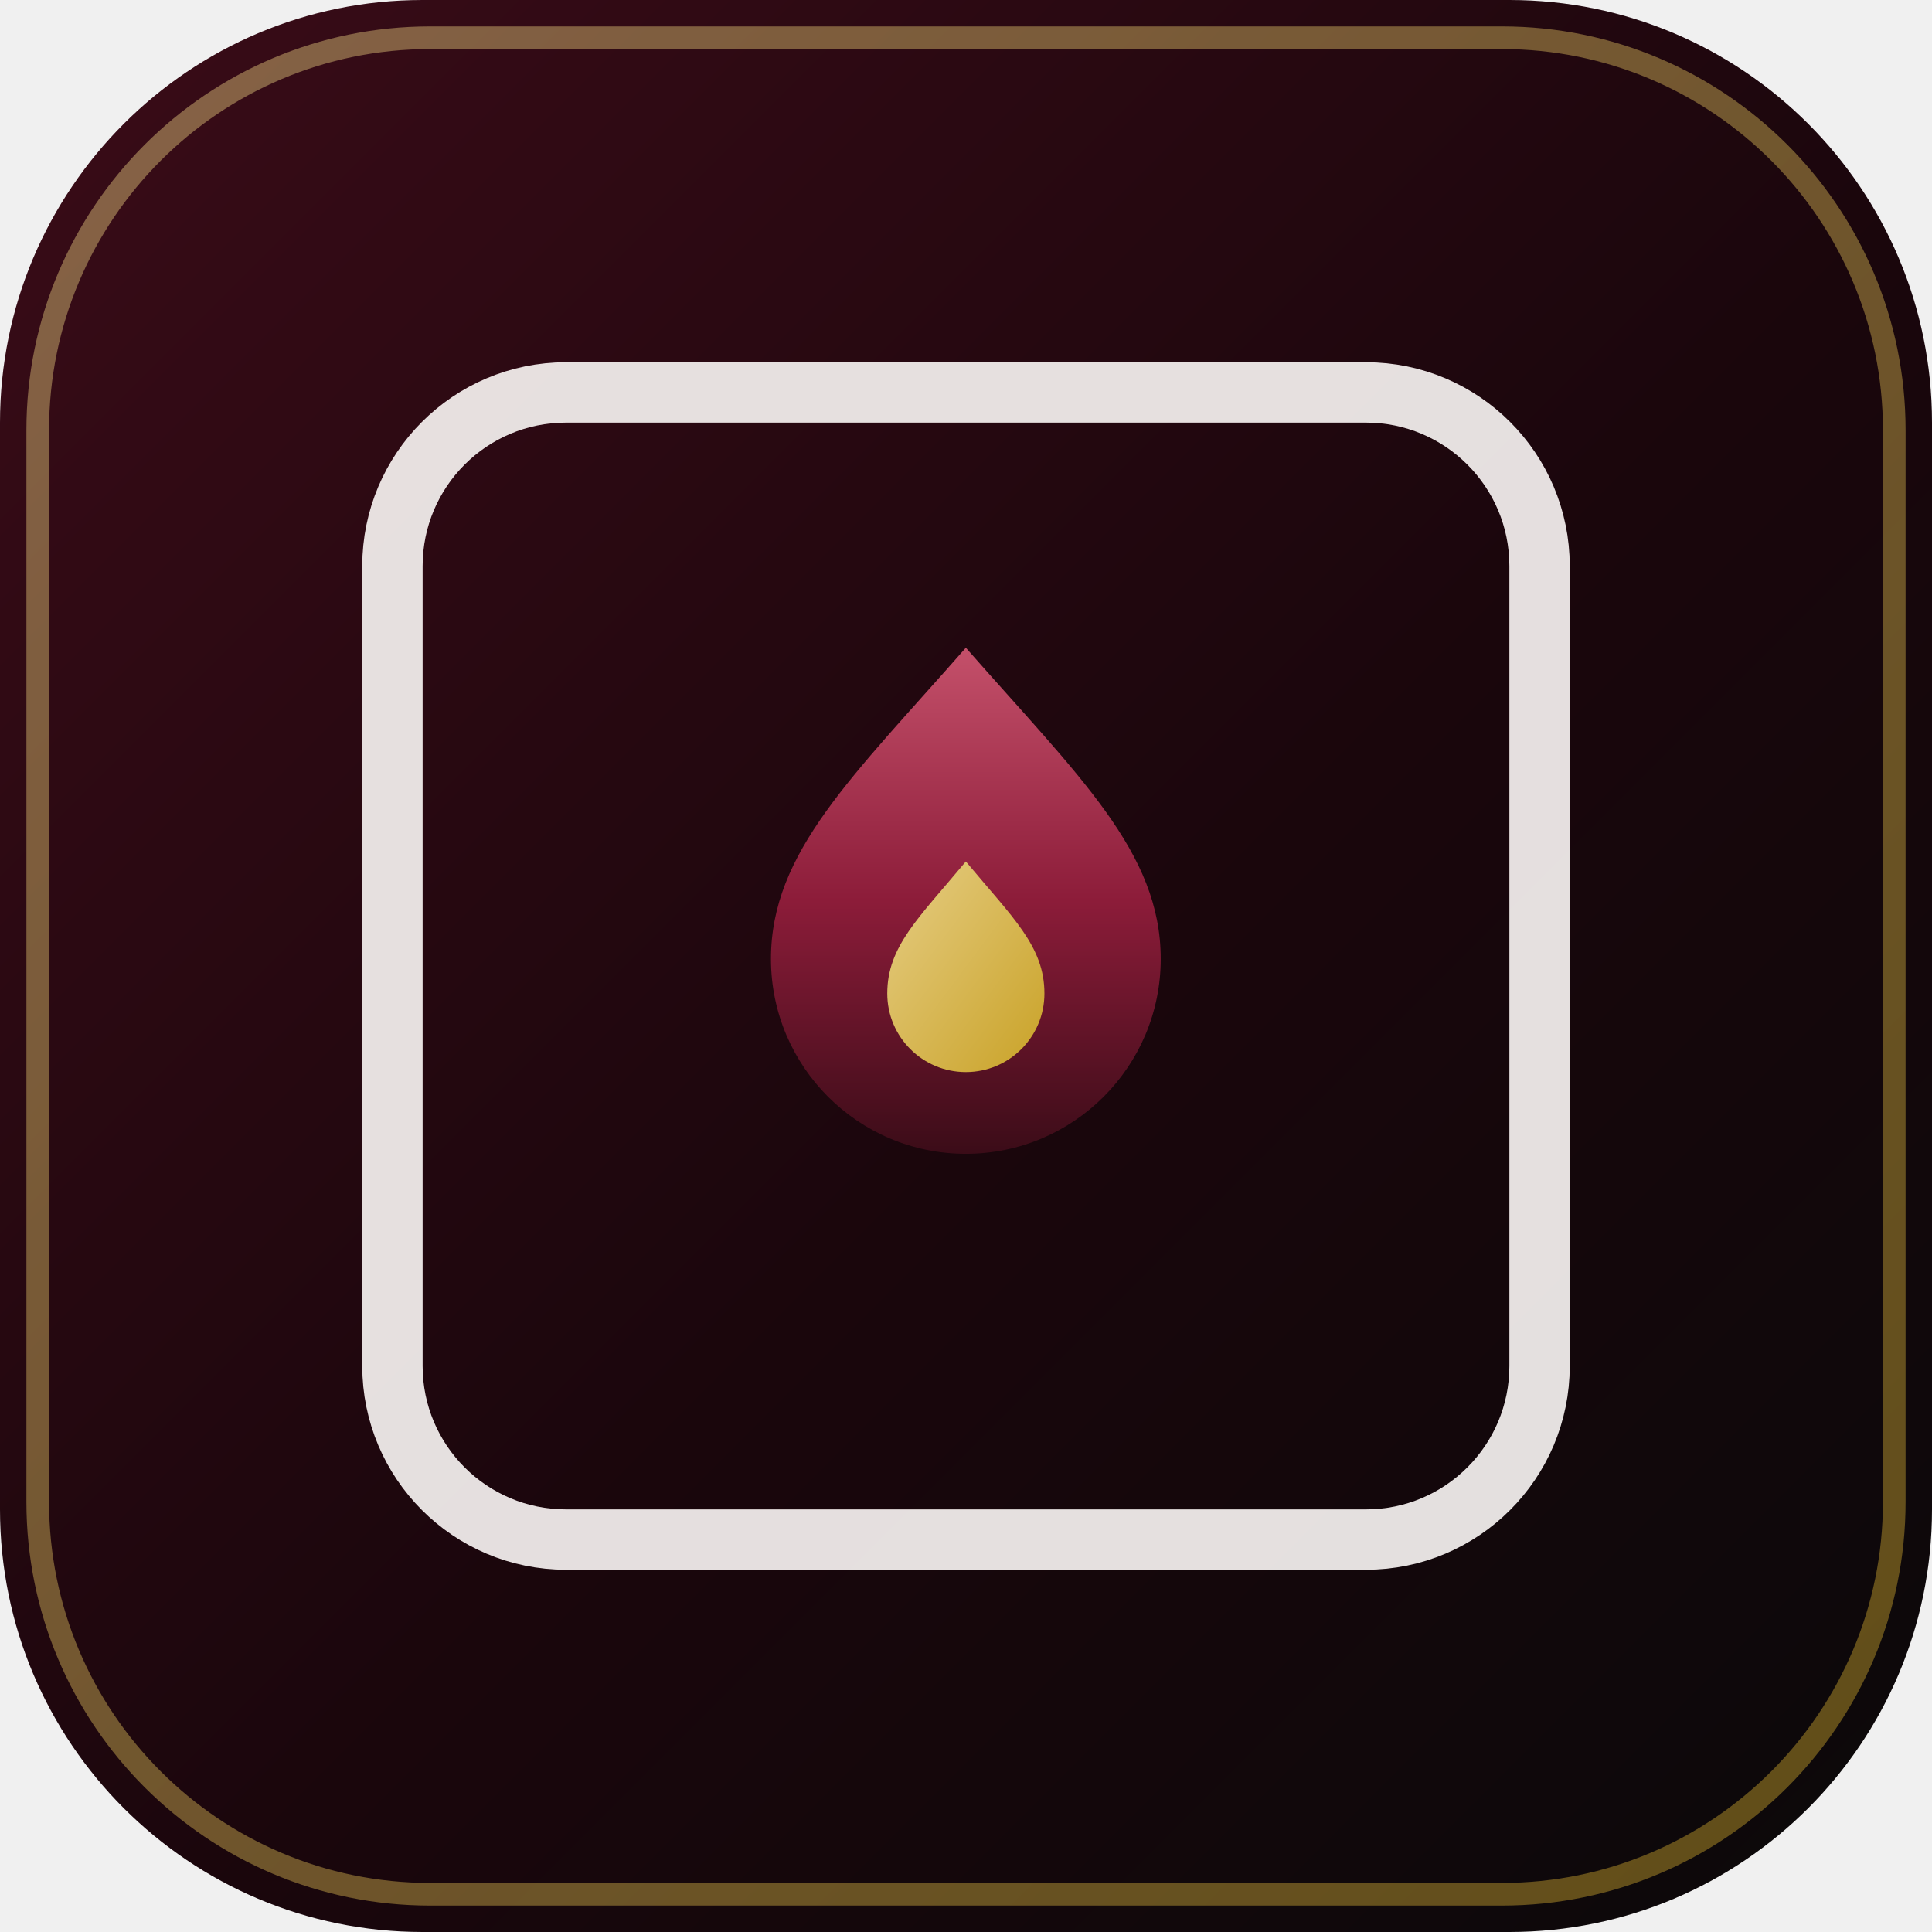
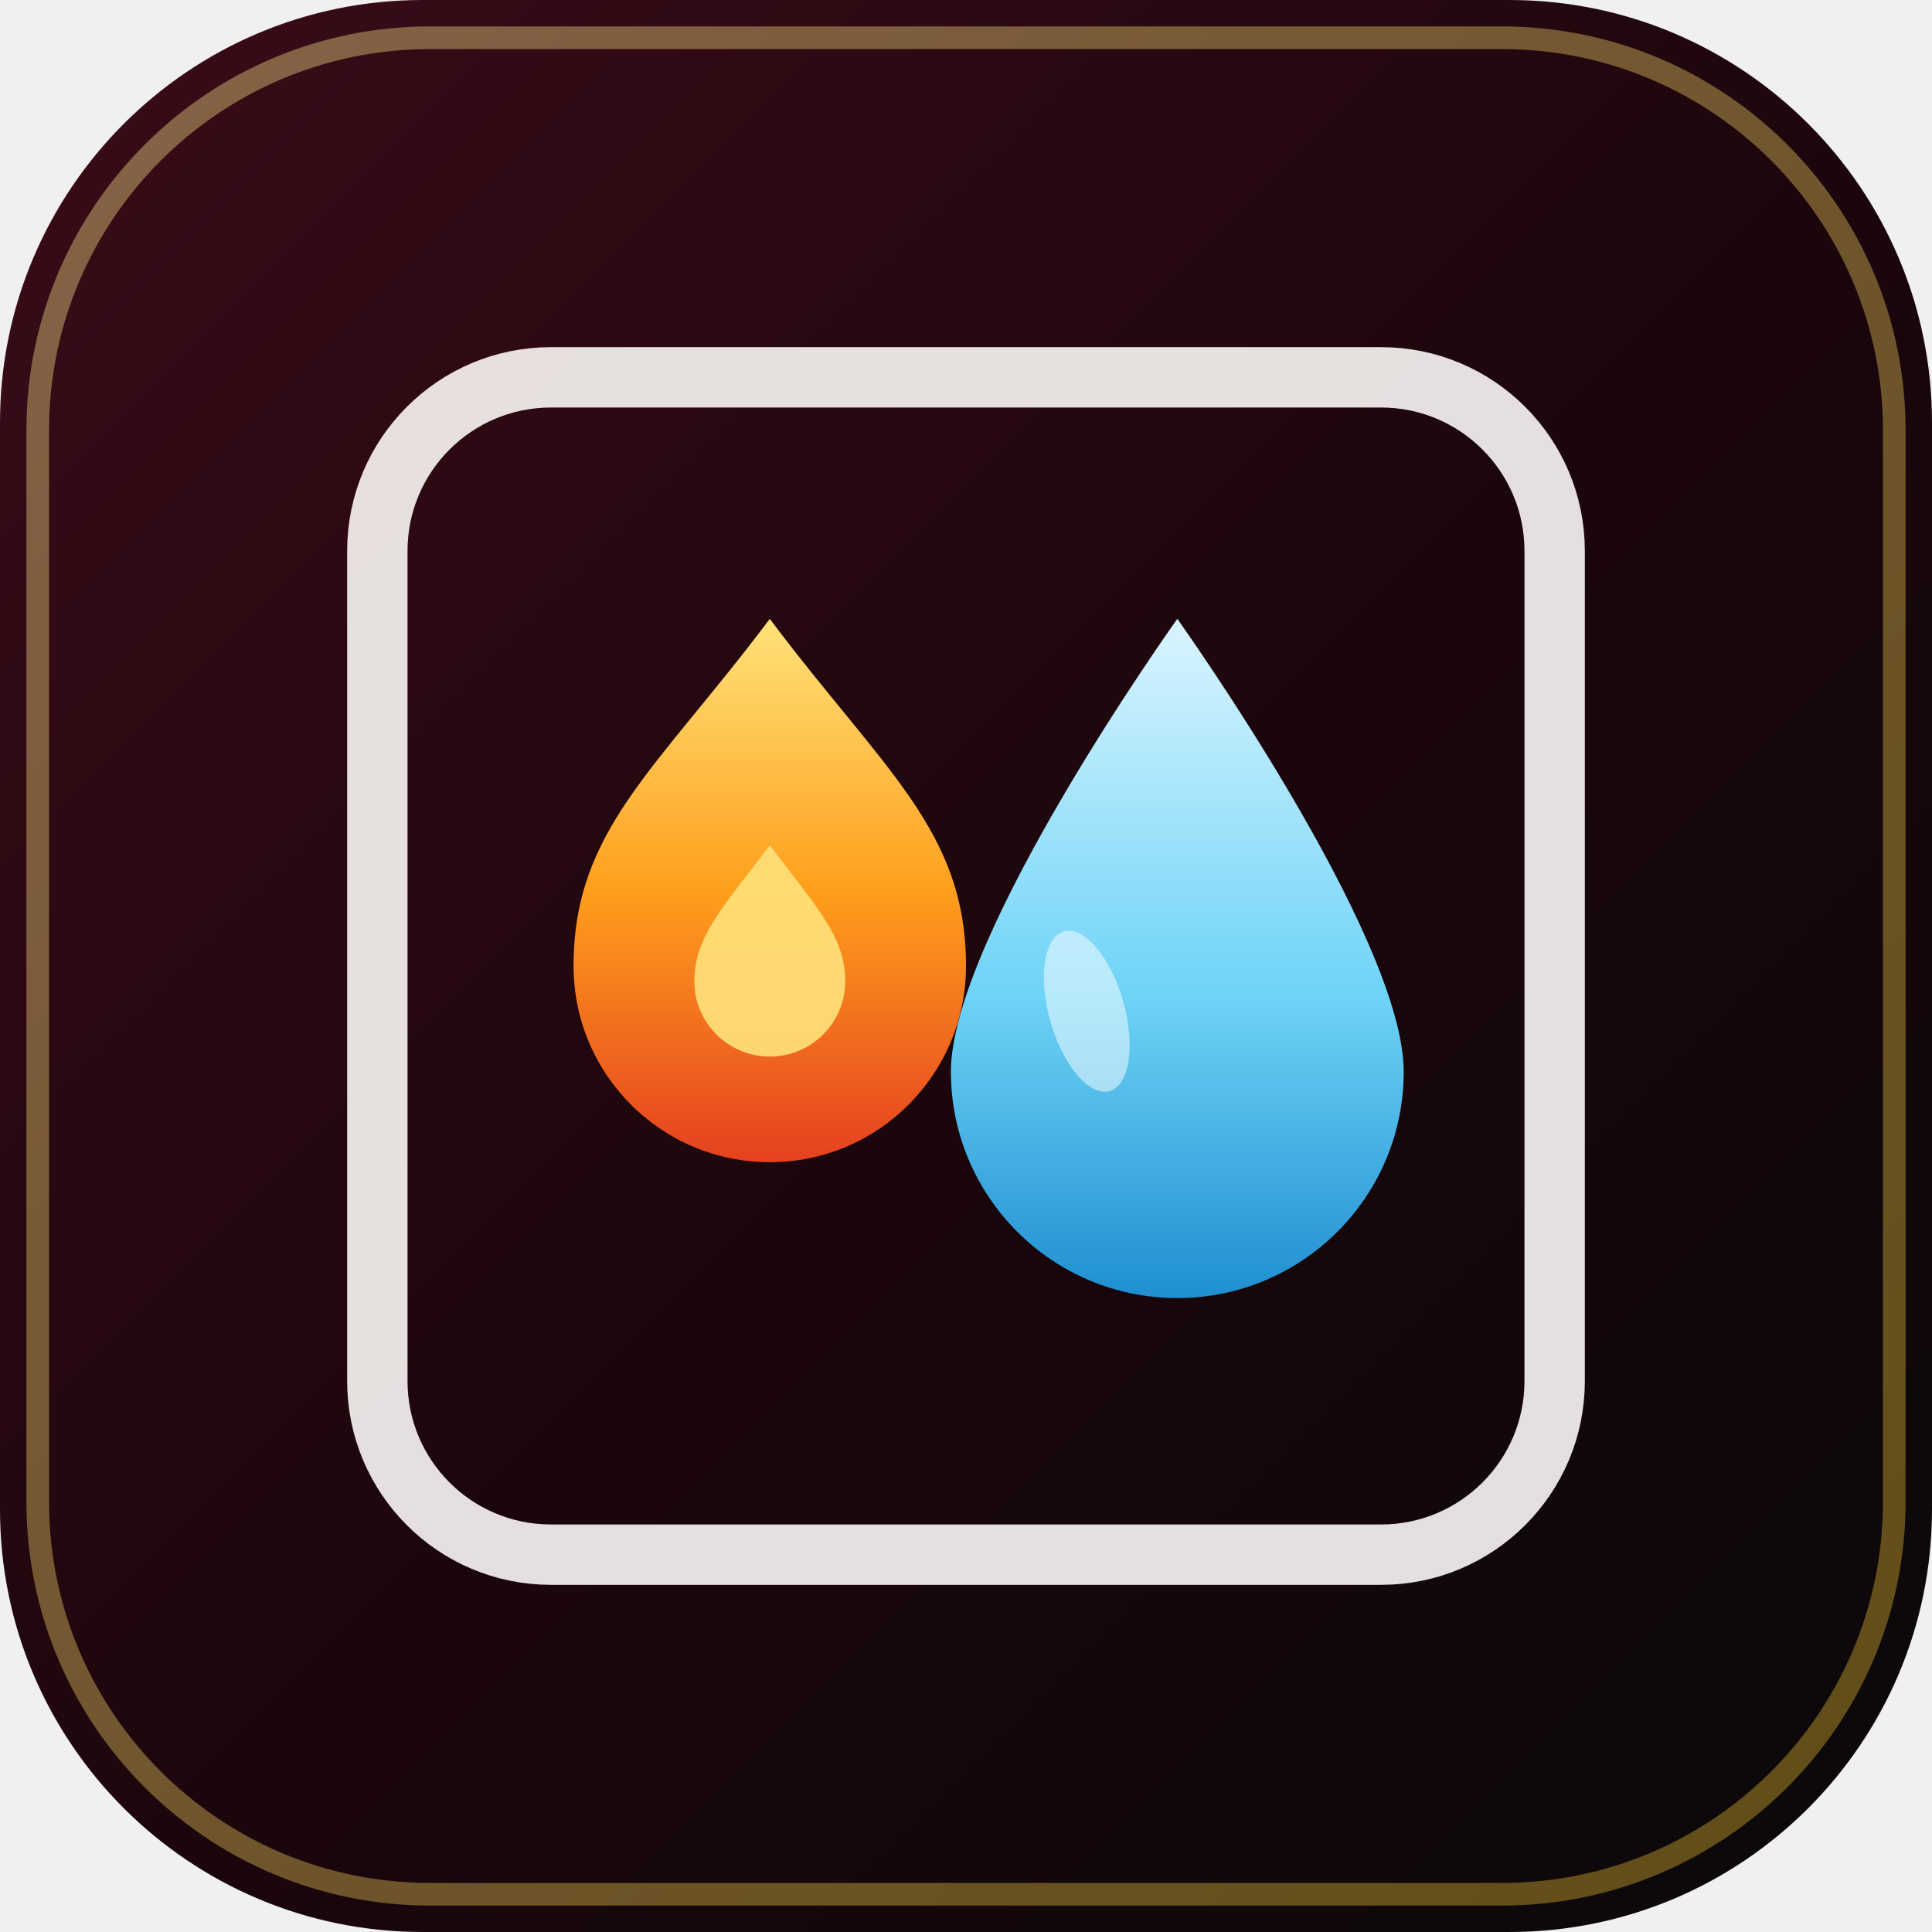
<svg xmlns="http://www.w3.org/2000/svg" viewBox="0 0 512 512" width="512" height="512" role="img" aria-label="4 Paredes">
  <defs>
    <linearGradient id="bg" x1="0" y1="0" x2="1" y2="1">
      <stop offset="0" stop-color="#3b0c18" />
      <stop offset="0.55" stop-color="#1a060c" />
      <stop offset="1" stop-color="#0a090a" />
    </linearGradient>
-     <linearGradient id="flame" x1="0.5" y1="0" x2="0.5" y2="1">
-       <stop offset="0" stop-color="#c4506a" />
-       <stop offset="0.5" stop-color="#8c1c39" />
-       <stop offset="1" stop-color="#3b0c18" />
-     </linearGradient>
    <linearGradient id="gold" x1="0" y1="0" x2="1" y2="1">
      <stop offset="0" stop-color="#e6cd84" />
      <stop offset="1" stop-color="#c9a227" />
    </linearGradient>
+     <linearGradient id="fire" x1="0.5" y1="0" x2="0.5" y2="1">
+       <stop offset="0" stop-color="#ffe27a" />
+       <stop offset="0.5" stop-color="#ff9f1c" />
+       <stop offset="1" stop-color="#e5401f" />
+     </linearGradient>
+     <linearGradient id="water" x1="0.5" y1="0" x2="0.5" y2="1">
+       <stop offset="0" stop-color="#d9f4ff" />
+       <stop offset="0.55" stop-color="#6fd4f7" />
+       <stop offset="1" stop-color="#1f8fd0" />
+     </linearGradient>
  </defs>
  <rect width="512" height="512" rx="112" fill="url(#bg)" />
  <rect x="10" y="10" width="492" height="492" rx="104" fill="none" stroke="url(#gold)" stroke-opacity="0.45" stroke-width="6" />
-   <rect x="104" y="104" width="304" height="304" rx="46" fill="none" stroke="#f6f2f1" stroke-opacity="0.92" stroke-width="16" />
-   <g transform="translate(156,150) scale(8.33)">
-     <path d="M12 2.6c3.6 4.1 6.2 6.5 6.2 9.9A6.2 6.2 0 0 1 5.8 12.5c0-3.4 2.6-5.8 6.2-9.9Z" fill="url(#flame)" />
-     <path d="M12 9.4c1.5 1.8 2.5 2.7 2.5 4.2a2.5 2.5 0 1 1-5 0c0-1.5 1-2.4 2.5-4.2Z" fill="url(#gold)" />
+   <rect x="100" y="100" width="312" height="312" rx="46" fill="none" stroke="#f6f2f1" stroke-opacity="0.92" stroke-width="16" />
+   <g transform="translate(0,16)">
+     <path d="M204 148 C234 188 256 204 256 240 a52 52 0 0 1 -104 0 C152 204 174 188 204 148 Z" fill="url(#fire)" />
+     <path d="M204 208 C216 224 224 232 224 244 a20 20 0 0 1 -40 0 c0 -12 8 -20 20 -36 Z" fill="#ffe27a" opacity=".9" />
+     <path d="M312 148 C312 148 372 232 372 268 a60 60 0 0 1 -120 0 C252 232 312 148 312 148 Z" fill="url(#water)" />
+     <ellipse cx="288" cy="252" rx="10" ry="22" fill="#fff" opacity=".5" transform="rotate(-16 288 252)" />
  </g>
</svg>
